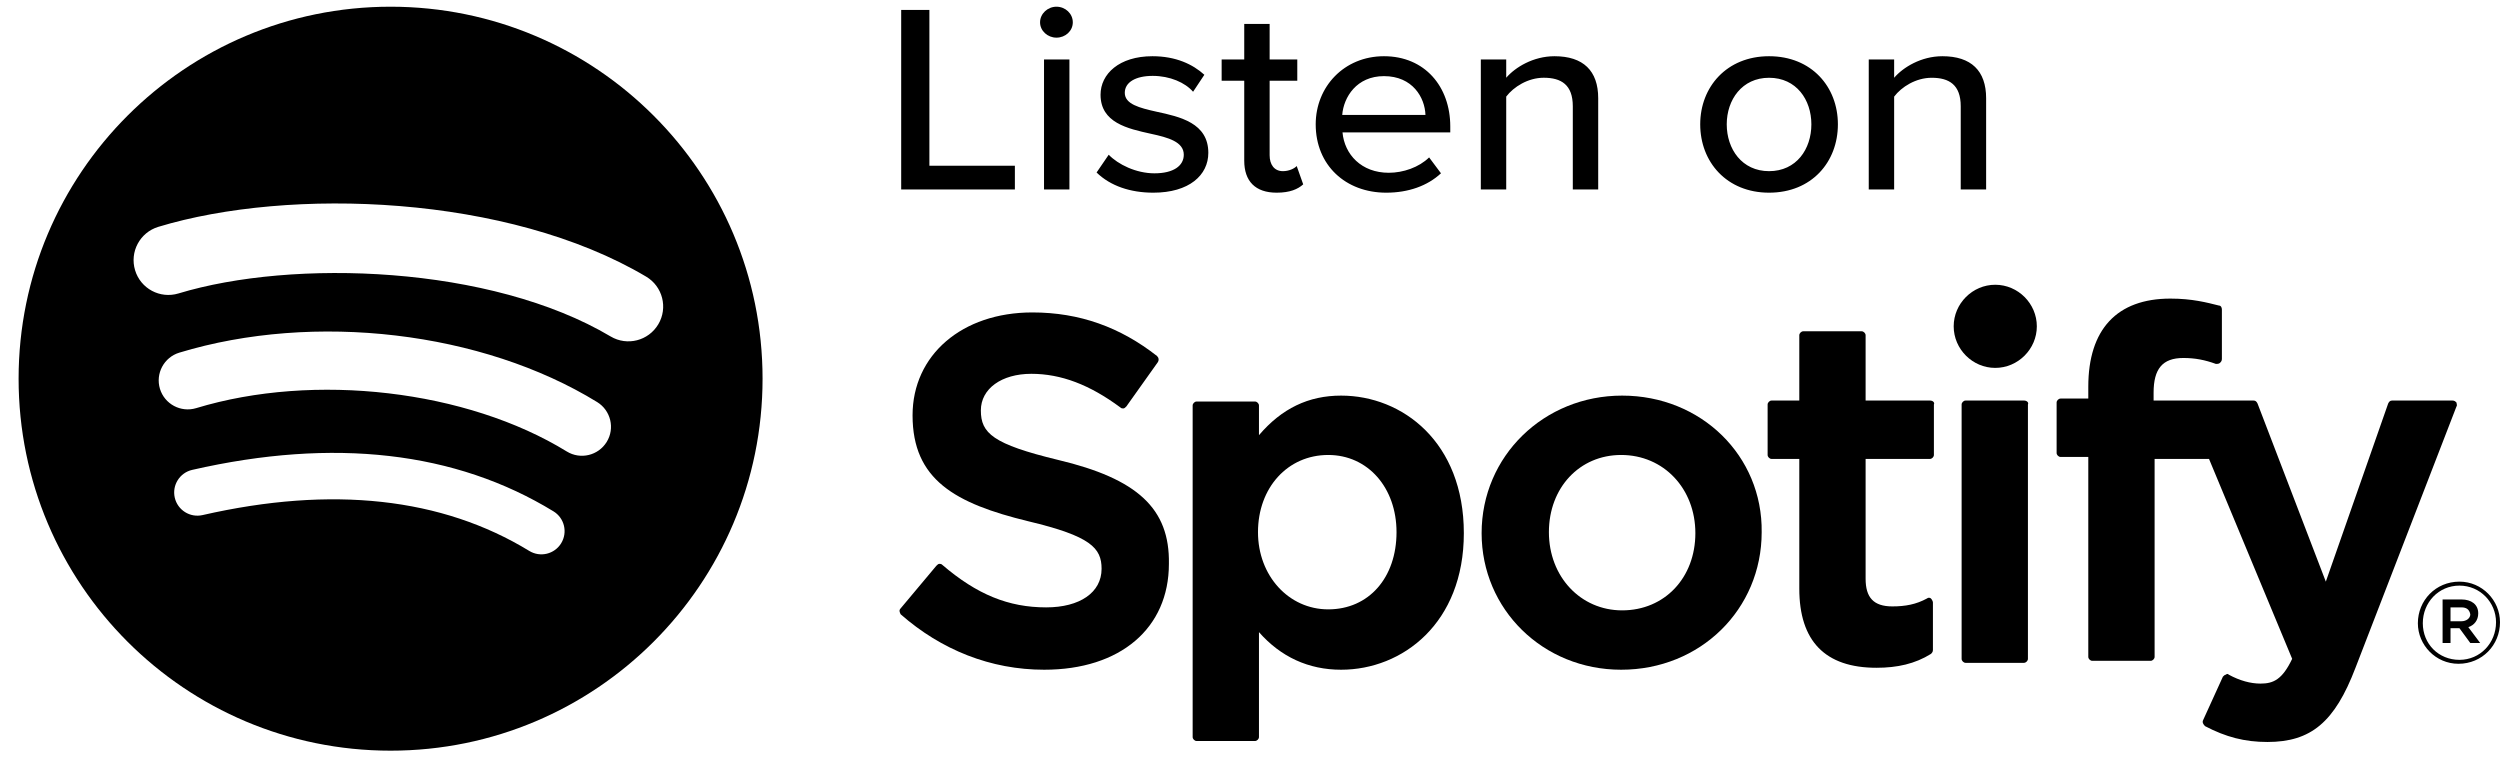
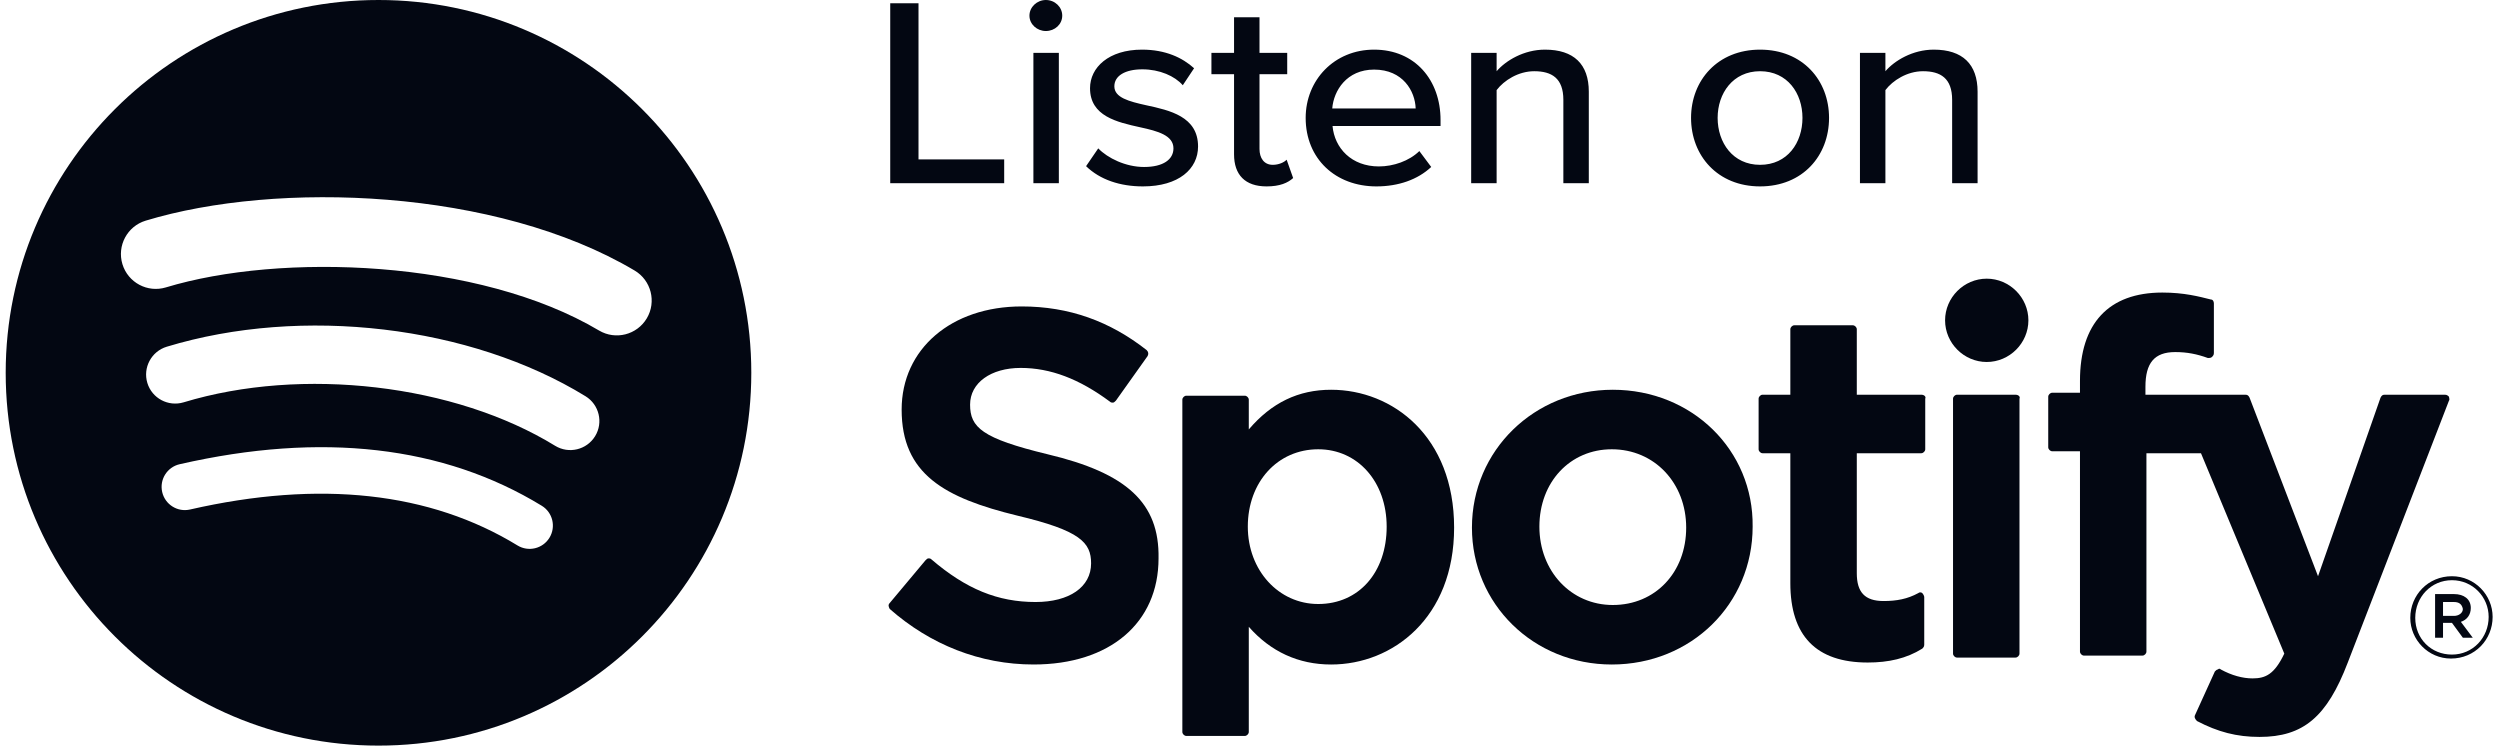
- <svg xmlns="http://www.w3.org/2000/svg" width="82" height="25" viewBox="0 0 82 25" fill="none">
-   <g id="Spotify">
-     <path id="Listenon-4-3" d="M29.559 6.214V0.326H30.484V5.437H33.288V6.214H29.559ZM34.651 1.235C34.364 1.235 34.114 1.014 34.114 0.732C34.114 0.449 34.364 0.22 34.651 0.22C34.947 0.22 35.188 0.449 35.188 0.732C35.188 1.014 34.947 1.235 34.651 1.235ZM34.244 6.214V1.95H35.077V6.214H34.244ZM35.968 5.658L36.366 5.075C36.671 5.393 37.264 5.685 37.865 5.685C38.494 5.685 38.828 5.437 38.828 5.075C38.828 4.652 38.319 4.51 37.745 4.387C36.986 4.219 36.098 4.025 36.098 3.107C36.098 2.427 36.708 1.844 37.8 1.844C38.569 1.844 39.124 2.109 39.503 2.453L39.133 3.01C38.874 2.709 38.374 2.489 37.81 2.489C37.245 2.489 36.893 2.7 36.893 3.045C36.893 3.416 37.375 3.539 37.93 3.663C38.707 3.83 39.633 4.034 39.633 5.014C39.633 5.746 39.003 6.32 37.828 6.32C37.078 6.32 36.422 6.1 35.968 5.658ZM41.875 6.32C41.172 6.32 40.811 5.941 40.811 5.27V2.648H40.07V1.95H40.811V0.785H41.644V1.95H42.551V2.648H41.644V5.093C41.644 5.393 41.792 5.614 42.079 5.614C42.273 5.614 42.449 5.534 42.532 5.446L42.745 6.047C42.569 6.205 42.31 6.32 41.875 6.32ZM43.155 4.078C43.155 2.842 44.09 1.844 45.394 1.844C46.736 1.844 47.569 2.842 47.569 4.148V4.342H44.034C44.099 5.066 44.654 5.667 45.552 5.667C46.024 5.667 46.542 5.49 46.875 5.163L47.264 5.684C46.819 6.099 46.19 6.32 45.468 6.32C44.136 6.32 43.155 5.42 43.155 4.078ZM45.394 2.497C44.497 2.497 44.071 3.186 44.025 3.769H46.755C46.736 3.204 46.338 2.497 45.394 2.497ZM51.588 6.214V3.486C51.588 2.78 51.209 2.55 50.635 2.55C50.117 2.55 49.645 2.851 49.404 3.168V6.214H48.571V1.95H49.404V2.55C49.7 2.206 50.293 1.844 50.987 1.844C51.931 1.844 52.421 2.321 52.421 3.221V6.214H51.588ZM58.025 6.32C56.637 6.32 55.767 5.314 55.767 4.078C55.767 2.851 56.637 1.844 58.025 1.844C59.423 1.844 60.283 2.851 60.283 4.078C60.283 5.314 59.423 6.32 58.025 6.32ZM58.025 5.614C58.923 5.614 59.413 4.89 59.413 4.078C59.413 3.274 58.923 2.551 58.025 2.551C57.137 2.551 56.637 3.274 56.637 4.078C56.637 4.89 57.137 5.614 58.025 5.614ZM64.312 6.214V3.486C64.312 2.78 63.932 2.551 63.359 2.551C62.84 2.551 62.368 2.851 62.128 3.169V6.214H61.295V1.95H62.128V2.551C62.424 2.206 63.016 1.844 63.71 1.844C64.654 1.844 65.145 2.321 65.145 3.221V6.214H64.312Z" fill="black" />
-     <path id="Spotify_Icon_RGB_Green-4-6" fill-rule="evenodd" clip-rule="evenodd" d="M20.029 11.036C16.096 8.7 9.608 8.486 5.854 9.625C5.251 9.808 4.613 9.468 4.431 8.865C4.248 8.262 4.588 7.625 5.191 7.441C9.501 6.133 16.666 6.386 21.193 9.073C21.736 9.395 21.914 10.096 21.592 10.637C21.27 11.179 20.57 11.358 20.029 11.036ZM19.9 14.495C19.624 14.943 19.038 15.084 18.591 14.809C15.312 12.793 10.313 12.209 6.434 13.387C5.93 13.539 5.399 13.255 5.246 12.753C5.095 12.25 5.379 11.72 5.881 11.567C10.312 10.222 15.821 10.873 19.587 13.188C20.034 13.463 20.175 14.049 19.9 14.495ZM18.407 17.818C18.188 18.177 17.72 18.29 17.361 18.071C14.496 16.32 10.89 15.925 6.643 16.895C6.234 16.988 5.826 16.732 5.732 16.323C5.639 15.914 5.894 15.506 6.304 15.412C10.952 14.35 14.939 14.807 18.154 16.772C18.513 16.991 18.626 17.459 18.407 17.818ZM12.811 0.22C6.073 0.22 0.61 5.682 0.61 12.421C0.61 19.16 6.073 24.622 12.811 24.622C19.55 24.622 25.012 19.16 25.012 12.421C25.012 5.682 19.55 0.22 12.811 0.22Z" fill="black" />
-     <path id="path4-2" d="M80.637 21.772C79.89 21.772 79.306 21.156 79.306 20.442C79.306 19.695 79.89 19.078 80.669 19.078C81.416 19.078 82 19.695 82 20.409C82 21.156 81.416 21.772 80.637 21.772ZM80.669 19.208C79.987 19.208 79.468 19.76 79.468 20.442C79.468 21.123 79.987 21.643 80.669 21.643C81.351 21.643 81.87 21.091 81.87 20.409C81.87 19.76 81.351 19.208 80.669 19.208ZM80.961 20.571L81.351 21.091H81.026L80.669 20.604H80.377V21.091H80.117V19.662H80.734C81.059 19.662 81.286 19.825 81.286 20.117C81.286 20.344 81.156 20.506 80.961 20.571ZM80.734 19.922H80.377V20.377H80.734C80.896 20.377 81.026 20.279 81.026 20.149C80.994 19.987 80.896 19.922 80.734 19.922Z" fill="black" />
-     <path id="path8-8" d="M34.704 15.085C32.561 14.566 32.172 14.209 32.172 13.462C32.172 12.748 32.853 12.261 33.827 12.261C34.801 12.261 35.742 12.618 36.749 13.365C36.781 13.397 36.814 13.397 36.846 13.397C36.879 13.397 36.911 13.365 36.944 13.332L37.982 11.872C38.015 11.807 38.015 11.742 37.95 11.677C36.749 10.736 35.418 10.248 33.86 10.248C31.555 10.248 29.932 11.644 29.932 13.624C29.932 15.735 31.328 16.514 33.73 17.098C35.775 17.585 36.132 17.974 36.132 18.656C36.132 19.435 35.418 19.922 34.314 19.922C33.081 19.922 32.042 19.5 30.906 18.526C30.873 18.494 30.841 18.494 30.808 18.494C30.776 18.494 30.744 18.526 30.711 18.559L29.542 19.954C29.477 20.019 29.51 20.084 29.542 20.149C30.873 21.318 32.496 21.967 34.249 21.967C36.749 21.967 38.34 20.604 38.34 18.494C38.372 16.676 37.301 15.702 34.704 15.085Z" fill="black" />
-     <path id="path10-4" d="M43.988 12.976C42.917 12.976 42.041 13.398 41.294 14.274V13.3C41.294 13.235 41.229 13.17 41.164 13.17H39.249C39.184 13.17 39.119 13.235 39.119 13.3V24.175C39.119 24.24 39.184 24.305 39.249 24.305H41.164C41.229 24.305 41.294 24.24 41.294 24.175V20.734C42.008 21.545 42.917 21.967 43.988 21.967C46.001 21.967 48.014 20.442 48.014 17.488C48.014 14.501 46.001 12.976 43.988 12.976ZM45.806 17.455C45.806 18.948 44.897 19.987 43.566 19.987C42.268 19.987 41.262 18.884 41.262 17.455C41.262 15.995 42.235 14.923 43.566 14.923C44.865 14.923 45.806 15.995 45.806 17.455Z" fill="black" />
-     <path id="path12-2" d="M53.206 12.976C50.642 12.976 48.597 14.956 48.597 17.488C48.597 19.987 50.609 21.967 53.174 21.967C55.771 21.967 57.783 19.987 57.783 17.455C57.816 14.956 55.803 12.976 53.206 12.976ZM53.206 20.02C51.843 20.02 50.804 18.916 50.804 17.455C50.804 15.995 51.81 14.923 53.174 14.923C54.57 14.923 55.608 16.027 55.608 17.488C55.608 18.948 54.602 20.02 53.206 20.02Z" fill="black" />
-     <path id="path14-6" d="M63.302 13.138H61.192V10.996C61.192 10.931 61.127 10.866 61.062 10.866H59.147C59.082 10.866 59.017 10.931 59.017 10.996V13.138H58.108C58.043 13.138 57.978 13.203 57.978 13.268V14.923C57.978 14.988 58.043 15.053 58.108 15.053H59.017V19.306C59.017 21.026 59.861 21.903 61.549 21.903C62.231 21.903 62.815 21.773 63.335 21.448C63.367 21.416 63.4 21.383 63.4 21.318V19.76C63.4 19.728 63.367 19.663 63.335 19.63C63.302 19.598 63.237 19.598 63.205 19.63C62.848 19.825 62.491 19.89 62.069 19.89C61.452 19.89 61.192 19.598 61.192 18.981V15.053H63.302C63.367 15.053 63.432 14.988 63.432 14.923V13.268C63.465 13.203 63.4 13.138 63.302 13.138Z" fill="black" />
-     <path id="path16-9" d="M70.638 13.138V12.878C70.638 12.099 70.93 11.742 71.612 11.742C72.002 11.742 72.326 11.807 72.683 11.937C72.716 11.937 72.781 11.937 72.813 11.904C72.846 11.872 72.878 11.839 72.878 11.775V10.152C72.878 10.087 72.846 10.022 72.781 10.022C72.391 9.924 71.904 9.794 71.19 9.794C69.437 9.794 68.496 10.801 68.496 12.684V13.073H67.587C67.522 13.073 67.457 13.138 67.457 13.203V14.858C67.457 14.923 67.522 14.988 67.587 14.988H68.496V21.546C68.496 21.61 68.561 21.675 68.626 21.675H70.541C70.606 21.675 70.671 21.61 70.671 21.546V15.053H72.456L75.183 21.61C74.858 22.292 74.566 22.422 74.144 22.422C73.82 22.422 73.462 22.325 73.105 22.13C73.073 22.097 73.04 22.097 73.008 22.13C72.975 22.13 72.943 22.162 72.911 22.195L72.261 23.623C72.229 23.688 72.261 23.753 72.326 23.818C73.008 24.175 73.625 24.337 74.371 24.337C75.8 24.337 76.579 23.688 77.26 21.903L80.572 13.333C80.604 13.3 80.572 13.235 80.572 13.203C80.539 13.17 80.507 13.138 80.442 13.138H78.462C78.397 13.138 78.364 13.17 78.332 13.235L76.287 19.078L74.047 13.235C74.014 13.17 73.982 13.138 73.917 13.138H70.638Z" fill="black" />
-     <path id="path18-8" d="M66.386 13.138H64.471C64.406 13.138 64.341 13.203 64.341 13.268V21.611C64.341 21.676 64.406 21.741 64.471 21.741H66.386C66.451 21.741 66.516 21.676 66.516 21.611V13.268C66.548 13.203 66.483 13.138 66.386 13.138Z" fill="black" />
-     <path id="path20-4" d="M65.444 9.34C64.698 9.34 64.081 9.957 64.081 10.703C64.081 11.45 64.698 12.067 65.444 12.067C66.191 12.067 66.808 11.45 66.808 10.703C66.808 9.957 66.191 9.34 65.444 9.34Z" fill="black" />
-   </g>
+ <svg xmlns="http://www.w3.org/2000/svg" width="228" height="68" viewBox="0 0 228 68" fill="none">
+   <path d="M81.189 16.705V0.295H83.768V14.54H91.582V16.705H81.189ZM95.381 2.829C94.581 2.829 93.885 2.215 93.885 1.427C93.885 0.64 94.581 0 95.381 0C96.206 0 96.876 0.639 96.876 1.427C96.876 2.214 96.206 2.829 95.381 2.829ZM94.246 16.705V4.822H96.567V16.705H94.246ZM99.05 15.155L100.159 13.531C101.01 14.417 102.661 15.229 104.337 15.229C106.09 15.229 107.019 14.54 107.019 13.531C107.019 12.35 105.6 11.957 104.002 11.612C101.887 11.144 99.411 10.603 99.411 8.045C99.411 6.151 101.113 4.527 104.156 4.527C106.297 4.527 107.844 5.265 108.901 6.224L107.87 7.774C107.148 6.938 105.755 6.323 104.182 6.323C102.609 6.323 101.629 6.913 101.629 7.873C101.629 8.906 102.97 9.25 104.517 9.595C106.684 10.062 109.263 10.628 109.263 13.359C109.263 15.401 107.509 17 104.234 17C102.145 17 100.314 16.385 99.05 15.155ZM115.511 17C113.551 17 112.545 15.942 112.545 14.072V6.766H110.482V4.822H112.545V1.575H114.866V4.822H117.394V6.766H114.866V13.58C114.866 14.417 115.279 15.032 116.078 15.032C116.62 15.032 117.11 14.81 117.342 14.565L117.935 16.238C117.445 16.68 116.723 17 115.511 17ZM119.077 10.751C119.077 7.307 121.682 4.527 125.318 4.527C129.058 4.527 131.378 7.307 131.378 10.948V11.489H121.527C121.708 13.506 123.255 15.179 125.757 15.179C127.072 15.179 128.516 14.686 129.444 13.777L130.527 15.228C129.29 16.385 127.536 17 125.524 17C121.811 17 119.077 14.491 119.077 10.751ZM125.318 6.347C122.817 6.347 121.63 8.266 121.501 9.89H129.109C129.058 8.315 127.949 6.347 125.318 6.347ZM142.578 16.705V9.103C142.578 7.135 141.521 6.495 139.922 6.495C138.478 6.495 137.163 7.331 136.492 8.217V16.705H134.171V4.822H136.492V6.495C137.318 5.535 138.968 4.527 140.902 4.527C143.533 4.527 144.899 5.855 144.899 8.365V16.705H142.578ZM160.517 17C156.648 17 154.224 14.196 154.224 10.751C154.224 7.332 156.648 4.527 160.517 4.527C164.411 4.527 166.809 7.332 166.809 10.751C166.809 14.196 164.411 17 160.517 17ZM160.517 15.032C163.018 15.032 164.385 13.015 164.385 10.751C164.385 8.513 163.018 6.495 160.517 6.495C158.041 6.495 156.648 8.513 156.648 10.751C156.648 13.015 158.041 15.032 160.517 15.032ZM178.035 16.705V9.103C178.035 7.135 176.977 6.495 175.379 6.495C173.934 6.495 172.619 7.332 171.949 8.217V16.705H169.628V4.822H171.949V6.495C172.774 5.536 174.424 4.527 176.359 4.527C178.989 4.527 180.356 5.856 180.356 8.365V16.705H178.035Z" fill="#030712" />
+   <path fill-rule="evenodd" clip-rule="evenodd" d="M54.631 30.142C43.672 23.633 25.594 23.035 15.132 26.21C13.451 26.72 11.675 25.772 11.165 24.091C10.656 22.41 11.604 20.635 13.285 20.124C25.295 16.479 45.261 17.182 57.877 24.672C59.389 25.569 59.884 27.521 58.989 29.03C58.092 30.541 56.139 31.039 54.631 30.142ZM54.273 39.782C53.504 41.03 51.872 41.421 50.626 40.655C41.489 35.038 27.556 33.411 16.747 36.692C15.345 37.115 13.864 36.326 13.438 34.926C13.016 33.525 13.807 32.047 15.206 31.621C27.555 27.873 42.906 29.688 53.401 36.138C54.647 36.905 55.039 38.537 54.273 39.782ZM50.112 49.04C49.501 50.042 48.197 50.356 47.198 49.746C39.214 44.866 29.165 43.764 17.33 46.467C16.189 46.728 15.053 46.014 14.792 44.874C14.531 43.733 15.243 42.597 16.386 42.336C29.338 39.376 40.447 40.65 49.409 46.126C50.408 46.736 50.723 48.041 50.112 49.04ZM34.519 0C15.742 0 0.519 15.222 0.519 33.999C0.519 52.779 15.742 68 34.519 68C53.297 68 68.519 52.779 68.519 33.999C68.519 15.222 53.297 0 34.519 0Z" fill="#030712" />
+   <path d="M223.527 60.06C221.447 60.06 219.818 58.341 219.818 56.351C219.818 54.271 221.447 52.552 223.618 52.552C225.698 52.552 227.327 54.271 227.327 56.261C227.327 58.341 225.698 60.06 223.527 60.06ZM223.618 52.914C221.718 52.914 220.271 54.452 220.271 56.351C220.271 58.251 221.718 59.698 223.618 59.698C225.518 59.698 226.965 58.16 226.965 56.261C226.965 54.452 225.518 52.914 223.618 52.914ZM224.432 56.713L225.517 58.16H224.613L223.618 56.804H222.804V58.16H222.08V54.18H223.799C224.703 54.18 225.337 54.633 225.337 55.447C225.337 56.08 224.975 56.532 224.432 56.713ZM223.799 54.904H222.804V56.17H223.799C224.251 56.17 224.613 55.899 224.613 55.537C224.522 55.085 224.251 54.904 223.799 54.904Z" fill="#030712" />
+   <path d="M95.527 41.425C89.557 39.978 88.472 38.983 88.472 36.902C88.472 34.912 90.371 33.555 93.085 33.555C95.799 33.555 98.422 34.55 101.226 36.631C101.317 36.721 101.407 36.721 101.498 36.721C101.588 36.721 101.679 36.631 101.769 36.54L104.664 32.469C104.754 32.289 104.754 32.108 104.573 31.927C101.226 29.303 97.517 27.947 93.175 27.947C86.753 27.947 82.23 31.836 82.23 37.354C82.23 43.234 86.12 45.405 92.814 47.033C98.513 48.39 99.508 49.476 99.508 51.376C99.508 53.547 97.517 54.904 94.442 54.904C91.004 54.904 88.11 53.727 84.944 51.014C84.853 50.923 84.763 50.923 84.672 50.923C84.582 50.923 84.491 51.014 84.401 51.104L81.144 54.994C80.963 55.175 81.054 55.356 81.144 55.537C84.853 58.793 89.376 60.602 94.261 60.602C101.226 60.602 105.659 56.803 105.659 50.923C105.749 45.858 102.764 43.144 95.527 41.425Z" fill="#030712" />
+   <path d="M121.399 35.546C118.413 35.546 115.971 36.722 113.89 39.164V36.451C113.89 36.27 113.709 36.089 113.529 36.089H108.191C108.01 36.089 107.83 36.27 107.83 36.451V66.755C107.83 66.936 108.01 67.117 108.191 67.117H113.529C113.709 67.117 113.89 66.936 113.89 66.755V57.166C115.88 59.427 118.413 60.603 121.399 60.603C127.007 60.603 132.615 56.352 132.615 48.12C132.615 39.798 127.007 35.546 121.399 35.546ZM126.464 48.029C126.464 52.191 123.931 55.085 120.223 55.085C116.604 55.085 113.8 52.01 113.8 48.029C113.8 43.959 116.514 40.974 120.223 40.974C123.841 40.974 126.464 43.959 126.464 48.029Z" fill="#030712" />
+   <path d="M147.086 35.546C139.94 35.546 134.241 41.064 134.241 48.12C134.241 55.085 139.849 60.603 146.995 60.603C154.232 60.603 159.841 55.085 159.841 48.029C159.931 41.064 154.323 35.546 147.086 35.546ZM147.086 55.176C143.287 55.176 140.392 52.1 140.392 48.029C140.392 43.959 143.196 40.974 146.995 40.974C150.885 40.974 153.78 44.049 153.78 48.12C153.78 52.191 150.976 55.176 147.086 55.176Z" fill="#030712" />
+   <path d="M175.22 35.998H169.34V30.028C169.34 29.847 169.159 29.666 168.978 29.666H163.641C163.46 29.666 163.279 29.847 163.279 30.028V35.998H160.746C160.565 35.998 160.385 36.179 160.385 36.36V40.974C160.385 41.154 160.565 41.335 160.746 41.335H163.279V53.185C163.279 57.98 165.631 60.422 170.335 60.422C172.235 60.422 173.863 60.06 175.31 59.156C175.401 59.065 175.491 58.975 175.491 58.794V54.452C175.491 54.361 175.401 54.181 175.31 54.09C175.22 54 175.039 54 174.948 54.09C173.953 54.633 172.958 54.814 171.782 54.814C170.064 54.814 169.34 54 169.34 52.281V41.335H175.22C175.401 41.335 175.582 41.154 175.582 40.974V36.36C175.672 36.179 175.491 35.998 175.22 35.998Z" fill="#030712" />
+   <path d="M195.664 35.999V35.275C195.664 33.104 196.478 32.109 198.378 32.109C199.463 32.109 200.368 32.29 201.363 32.652C201.453 32.652 201.634 32.652 201.725 32.561C201.815 32.471 201.906 32.38 201.906 32.199V27.676C201.906 27.495 201.815 27.315 201.634 27.315C200.549 27.043 199.192 26.681 197.202 26.681C192.317 26.681 189.694 29.486 189.694 34.732V35.818H187.161C186.98 35.818 186.799 35.999 186.799 36.18V40.793C186.799 40.974 186.98 41.155 187.161 41.155H189.694V59.428C189.694 59.609 189.875 59.79 190.055 59.79H195.393C195.574 59.79 195.754 59.609 195.754 59.428V41.336H200.73L208.328 59.609C207.424 61.508 206.61 61.87 205.434 61.87C204.529 61.87 203.534 61.599 202.539 61.056C202.448 60.965 202.358 60.965 202.268 61.056C202.177 61.056 202.087 61.146 201.996 61.237L200.187 65.217C200.096 65.398 200.187 65.579 200.368 65.76C202.268 66.755 203.986 67.207 206.067 67.207C210.047 67.207 212.218 65.398 214.118 60.423L223.345 36.541C223.435 36.451 223.345 36.27 223.345 36.18C223.254 36.089 223.164 35.999 222.983 35.999H217.465C217.284 35.999 217.193 36.089 217.103 36.27L211.404 52.553L205.162 36.27C205.072 36.089 204.981 35.999 204.8 35.999H195.664Z" fill="#030712" />
+   <path d="M183.815 35.999H178.478C178.297 35.999 178.116 36.18 178.116 36.361V59.609C178.116 59.79 178.297 59.971 178.478 59.971H183.815C183.996 59.971 184.177 59.79 184.177 59.609V36.361C184.267 36.18 184.086 35.999 183.815 35.999Z" fill="#030712" />
+   <path d="M181.191 25.415C179.11 25.415 177.392 27.134 177.392 29.214C177.392 31.295 179.11 33.013 181.191 33.013C183.271 33.013 184.99 31.295 184.99 29.214C184.99 27.134 183.271 25.415 181.191 25.415Z" fill="#030712" />
</svg>
